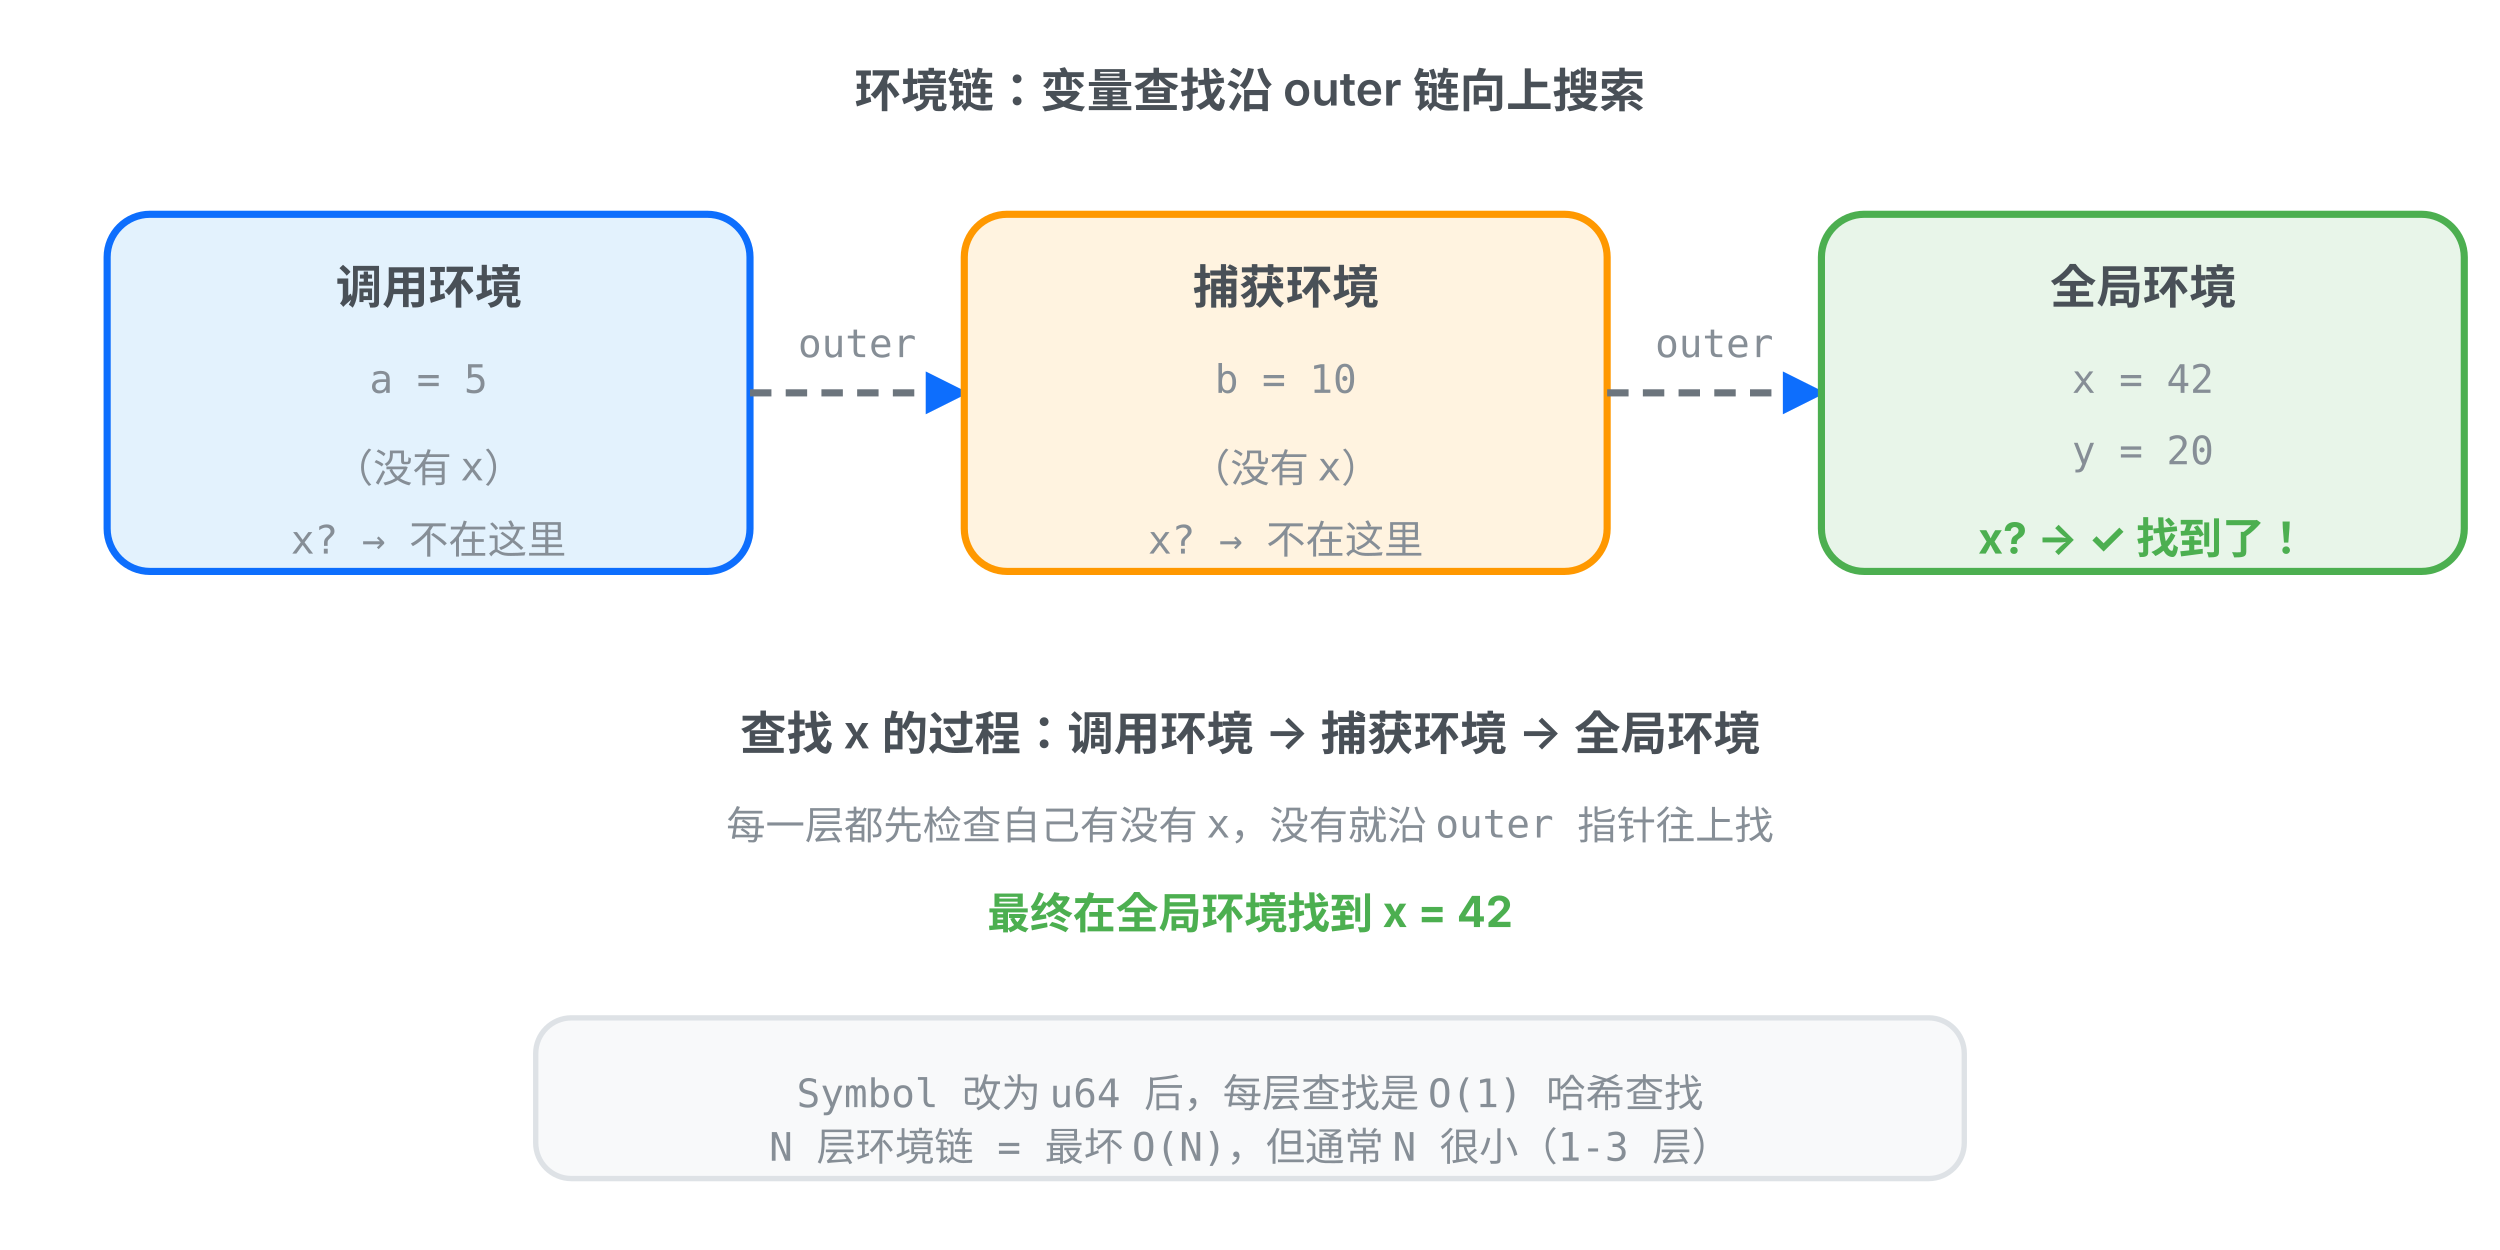
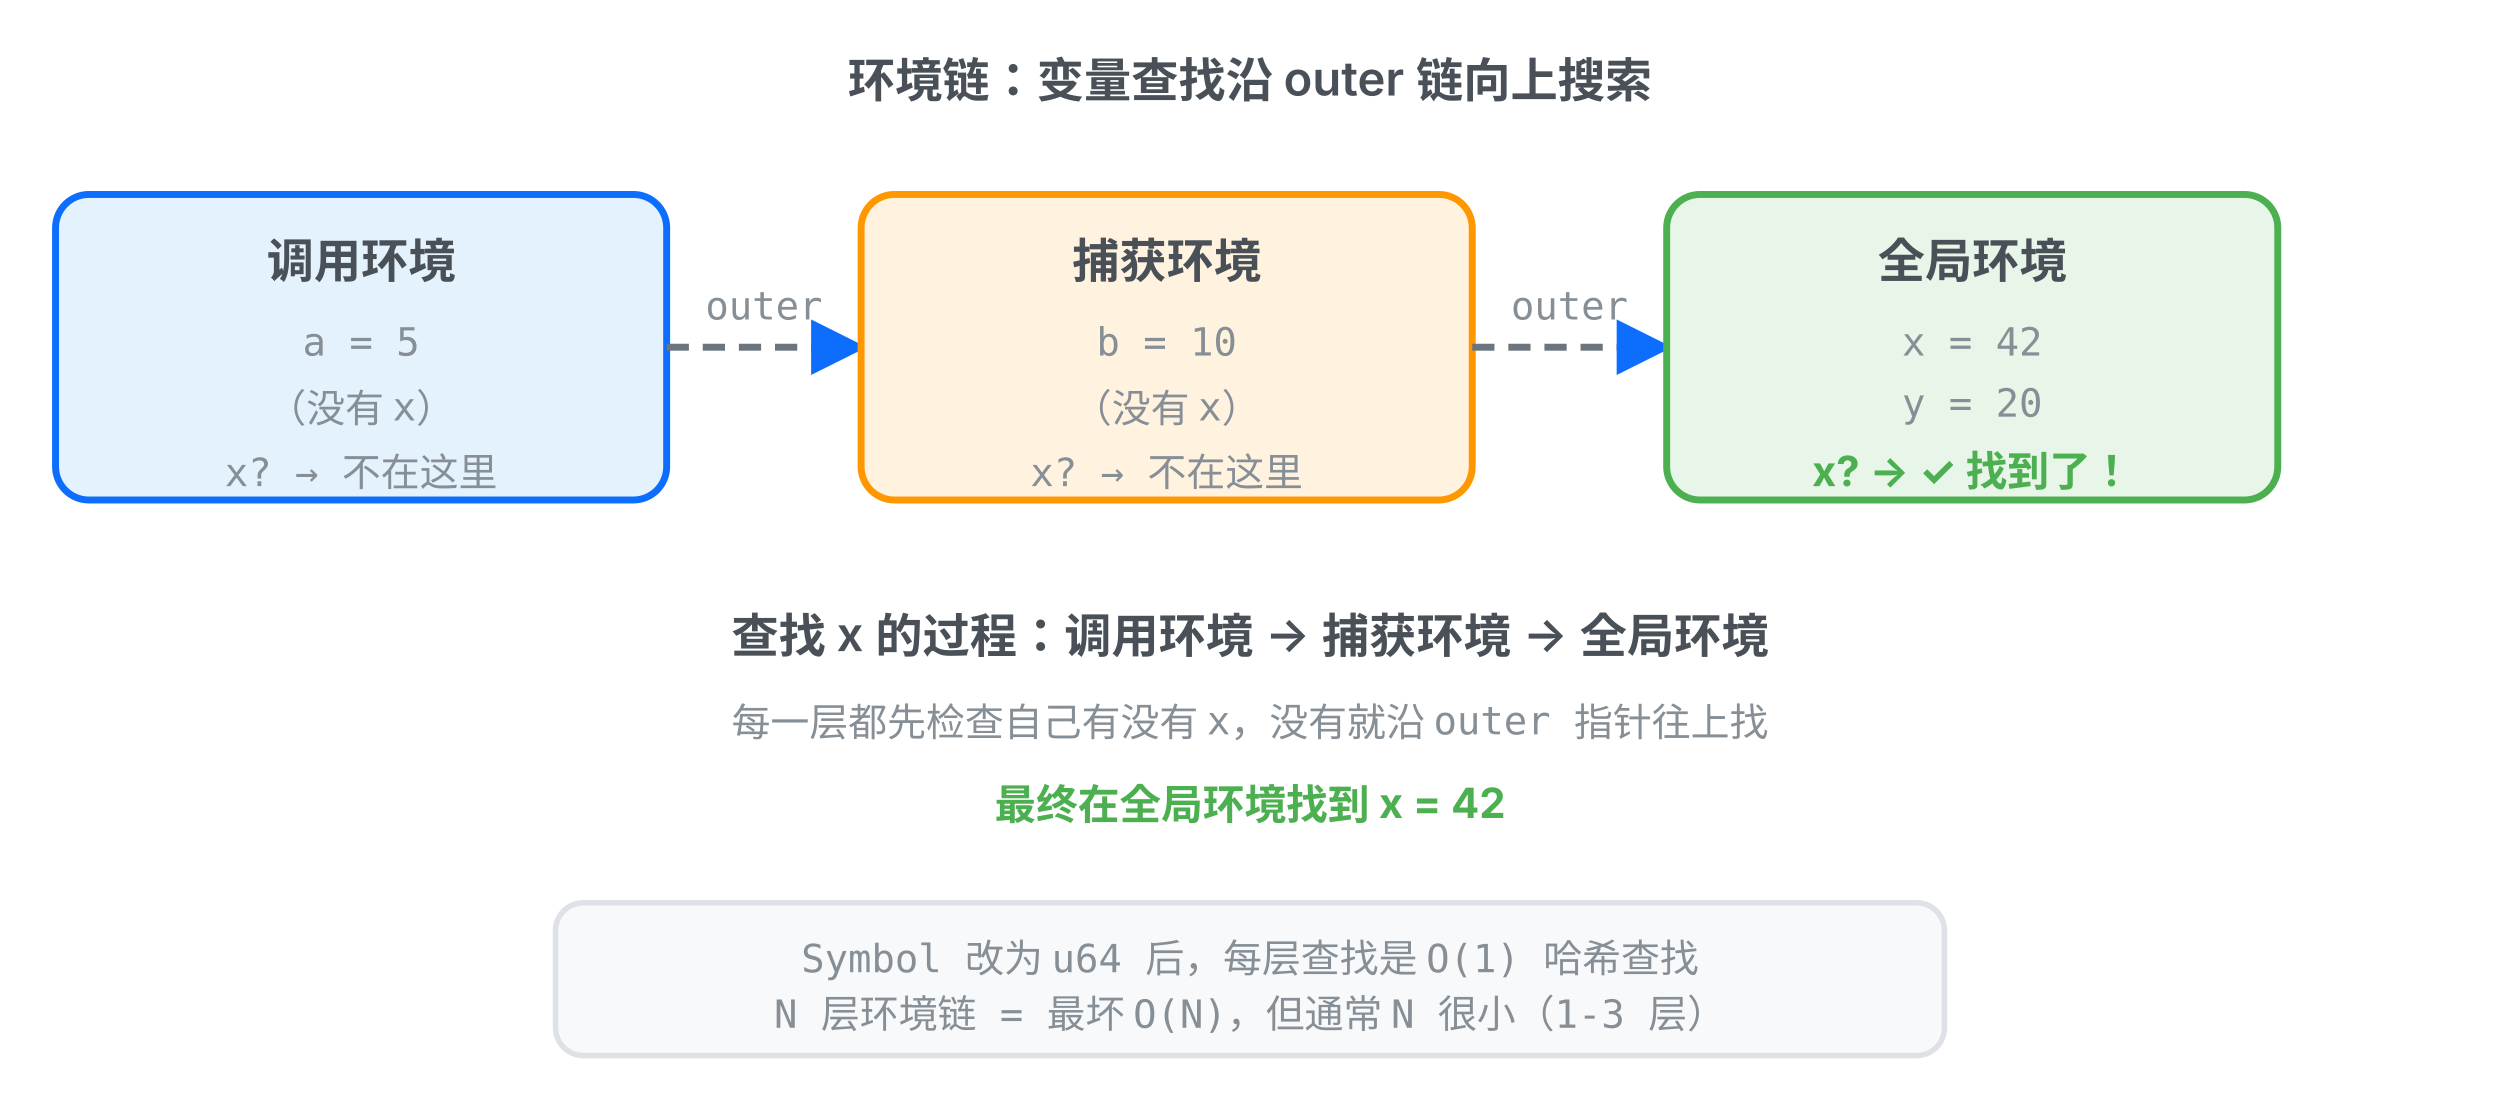
- <svg xmlns="http://www.w3.org/2000/svg" width="700" height="350" viewBox="0 0 700 350" fill="none">
+ <svg xmlns="http://www.w3.org/2000/svg" width="900" height="400" viewBox="0 0 900 400" fill="none">
  <defs>
    <style>
- .label { font-family: -apple-system, 'Segoe UI', sans-serif; font-size: 13px; fill: #495057; font-weight: 600; }
- .code { font-family: 'SF Mono', monospace; font-size: 11px; fill: #868E96; }
- .found { font-family: -apple-system, sans-serif; font-size: 12px; fill: #4CAF50; font-weight: 700; }
+ .label { font-family: -apple-system, 'Segoe UI', sans-serif; font-size: 17px; fill: #495057; font-weight: 600; }
+ .code { font-family: 'SF Mono', monospace; font-size: 14px; fill: #868E96; }
+ .found { font-family: -apple-system, sans-serif; font-size: 15px; fill: #4CAF50; font-weight: 700; }
</style>
-     <marker id="arr-r" viewBox="0 0 10 10" refX="9" refY="5" markerWidth="6" markerHeight="6" orient="auto-start-reverse">
+     <marker id="arr-r" viewBox="0 0 10 10" refX="9" refY="5" markerWidth="8" markerHeight="8" orient="auto-start-reverse">
      <path d="M 0 0 L 10 5 L 0 10 z" fill="#0D6EFD" />
    </marker>
  </defs>
-   <text x="350" y="30" text-anchor="middle" class="label" fill="#0D6EFD">环境链：变量查找沿 outer 链向上搜索</text>
-   <rect x="30" y="60" width="180" height="100" rx="12" fill="#E3F2FD" stroke="#0D6EFD" stroke-width="2" />
-   <text x="120" y="85" text-anchor="middle" class="label">调用环境</text>
-   <text x="120" y="110" text-anchor="middle" class="code">a = 5</text>
-   <text x="120" y="135" text-anchor="middle" class="code">（没有 x）</text>
-   <text x="120" y="155" text-anchor="middle" class="code" fill="#dc3545">x? → 不在这里</text>
-   <path d="M210 110L270 110" stroke="#6C757D" stroke-width="2" stroke-dasharray="6 4" marker-end="url(#arr-r)" />
-   <text x="240" y="100" text-anchor="middle" class="code">outer</text>
-   <rect x="270" y="60" width="180" height="100" rx="12" fill="#FFF3E0" stroke="#FF9800" stroke-width="2" />
-   <text x="360" y="85" text-anchor="middle" class="label">捕获环境</text>
-   <text x="360" y="110" text-anchor="middle" class="code">b = 10</text>
-   <text x="360" y="135" text-anchor="middle" class="code">（没有 x）</text>
-   <text x="360" y="155" text-anchor="middle" class="code" fill="#dc3545">x? → 不在这里</text>
-   <path d="M450 110L510 110" stroke="#6C757D" stroke-width="2" stroke-dasharray="6 4" marker-end="url(#arr-r)" />
-   <text x="480" y="100" text-anchor="middle" class="code">outer</text>
-   <rect x="510" y="60" width="180" height="100" rx="12" fill="#E8F5E9" stroke="#4CAF50" stroke-width="2" />
-   <text x="600" y="85" text-anchor="middle" class="label">全局环境</text>
-   <text x="600" y="110" text-anchor="middle" class="code">x = 42</text>
-   <text x="600" y="130" text-anchor="middle" class="code">y = 20</text>
-   <text x="600" y="155" text-anchor="middle" class="found">x? → ✓ 找到了！</text>
-   <circle cx="120" cy="110" r="10" fill="#0D6EFD" opacity="0">
+   <text x="450" y="35" text-anchor="middle" class="label" fill="#0D6EFD" font-size="20">环境链：变量查找沿 outer 链向上搜索</text>
+   <rect x="20" y="70" width="220" height="110" rx="12" fill="#E3F2FD" stroke="#0D6EFD" stroke-width="2.5" />
+   <text x="130" y="100" text-anchor="middle" class="label">调用环境</text>
+   <text x="130" y="128" text-anchor="middle" class="code">a = 5</text>
+   <text x="130" y="152" text-anchor="middle" class="code">（没有 x）</text>
+   <text x="130" y="175" text-anchor="middle" class="code" fill="#dc3545">x? → 不在这里</text>
+   <path d="M240 125L310 125" stroke="#6C757D" stroke-width="2.5" stroke-dasharray="8 5" marker-end="url(#arr-r)" />
+   <text x="275" y="115" text-anchor="middle" class="code">outer</text>
+   <rect x="310" y="70" width="220" height="110" rx="12" fill="#FFF3E0" stroke="#FF9800" stroke-width="2.5" />
+   <text x="420" y="100" text-anchor="middle" class="label">捕获环境</text>
+   <text x="420" y="128" text-anchor="middle" class="code">b = 10</text>
+   <text x="420" y="152" text-anchor="middle" class="code">（没有 x）</text>
+   <text x="420" y="175" text-anchor="middle" class="code" fill="#dc3545">x? → 不在这里</text>
+   <path d="M530 125L600 125" stroke="#6C757D" stroke-width="2.5" stroke-dasharray="8 5" marker-end="url(#arr-r)" />
+   <text x="565" y="115" text-anchor="middle" class="code">outer</text>
+   <rect x="600" y="70" width="220" height="110" rx="12" fill="#E8F5E9" stroke="#4CAF50" stroke-width="2.5" />
+   <text x="710" y="100" text-anchor="middle" class="label">全局环境</text>
+   <text x="710" y="128" text-anchor="middle" class="code">x = 42</text>
+   <text x="710" y="150" text-anchor="middle" class="code">y = 20</text>
+   <text x="710" y="175" text-anchor="middle" class="found">x? → ✓ 找到了！</text>
+   <circle cx="130" cy="125" r="12" fill="#0D6EFD" opacity="0">
    <animate attributeName="opacity" values="0;1;1;1;1;1;1;1;1;0" dur="4s" repeatCount="indefinite" />
-     <animate attributeName="cx" values="120;120;200;270;360;450;510;600;600;600" dur="4s" repeatCount="indefinite" keyTimes="0;0.1;0.15;0.2;0.4;0.45;0.5;0.65;0.8;1" />
+     <animate attributeName="cx" values="130;130;240;310;420;530;600;710;710;710" dur="4s" repeatCount="indefinite" keyTimes="0;0.1;0.15;0.2;0.4;0.45;0.5;0.65;0.8;1" />
  </circle>
-   <rect x="555" y="95" width="90" height="22" rx="4" fill="none" stroke="#4CAF50" stroke-width="2" opacity="0">
+   <rect x="660" y="112" width="100" height="24" rx="4" fill="none" stroke="#4CAF50" stroke-width="3" opacity="0">
    <animate attributeName="opacity" values="0;0;0;0;0;0;0.8;1;0;0" dur="4s" repeatCount="indefinite" />
    <animate attributeName="stroke-width" values="2;2;2;2;2;2;2;4;2;2" dur="4s" repeatCount="indefinite" />
  </rect>
-   <text x="350" y="210" text-anchor="middle" class="label">查找 x 的过程：调用环境 → 捕获环境 → 全局环境</text>
-   <text x="350" y="235" text-anchor="middle" class="code">每一层都先检查自己有没有 x，没有就沿 outer 指针往上找</text>
-   <text x="350" y="260" text-anchor="middle" class="found">最终在全局环境找到 x = 42</text>
-   <rect x="150" y="285" width="400" height="45" rx="10" fill="#F8F9FA" stroke="#DEE2E6" stroke-width="1.5" />
-   <text x="350" y="310" text-anchor="middle" class="code">Symbol 改为 u64 后，每层查找是 O(1) 哈希查找</text>
-   <text x="350" y="325" text-anchor="middle" class="code">N 层环境链 = 最坏 O(N)，但通常 N 很小（1-3 层）</text>
+   <text x="450" y="235" text-anchor="middle" class="label" font-size="17">查找 x 的过程：调用环境 → 捕获环境 → 全局环境</text>
+   <text x="450" y="265" text-anchor="middle" class="code" font-size="14">每一层都先检查自己有没有 x，没有就沿 outer 指针往上找</text>
+   <text x="450" y="295" text-anchor="middle" class="found">最终在全局环境找到 x = 42</text>
+   <rect x="200" y="325" width="500" height="55" rx="10" fill="#F8F9FA" stroke="#DEE2E6" stroke-width="2" />
+   <text x="450" y="350" text-anchor="middle" class="code" font-size="14">Symbol 改为 u64 后，每层查找是 O(1) 哈希查找</text>
+   <text x="450" y="370" text-anchor="middle" class="code" font-size="14">N 层环境链 = 最坏 O(N)，但通常 N 很小（1-3 层）</text>
</svg>
